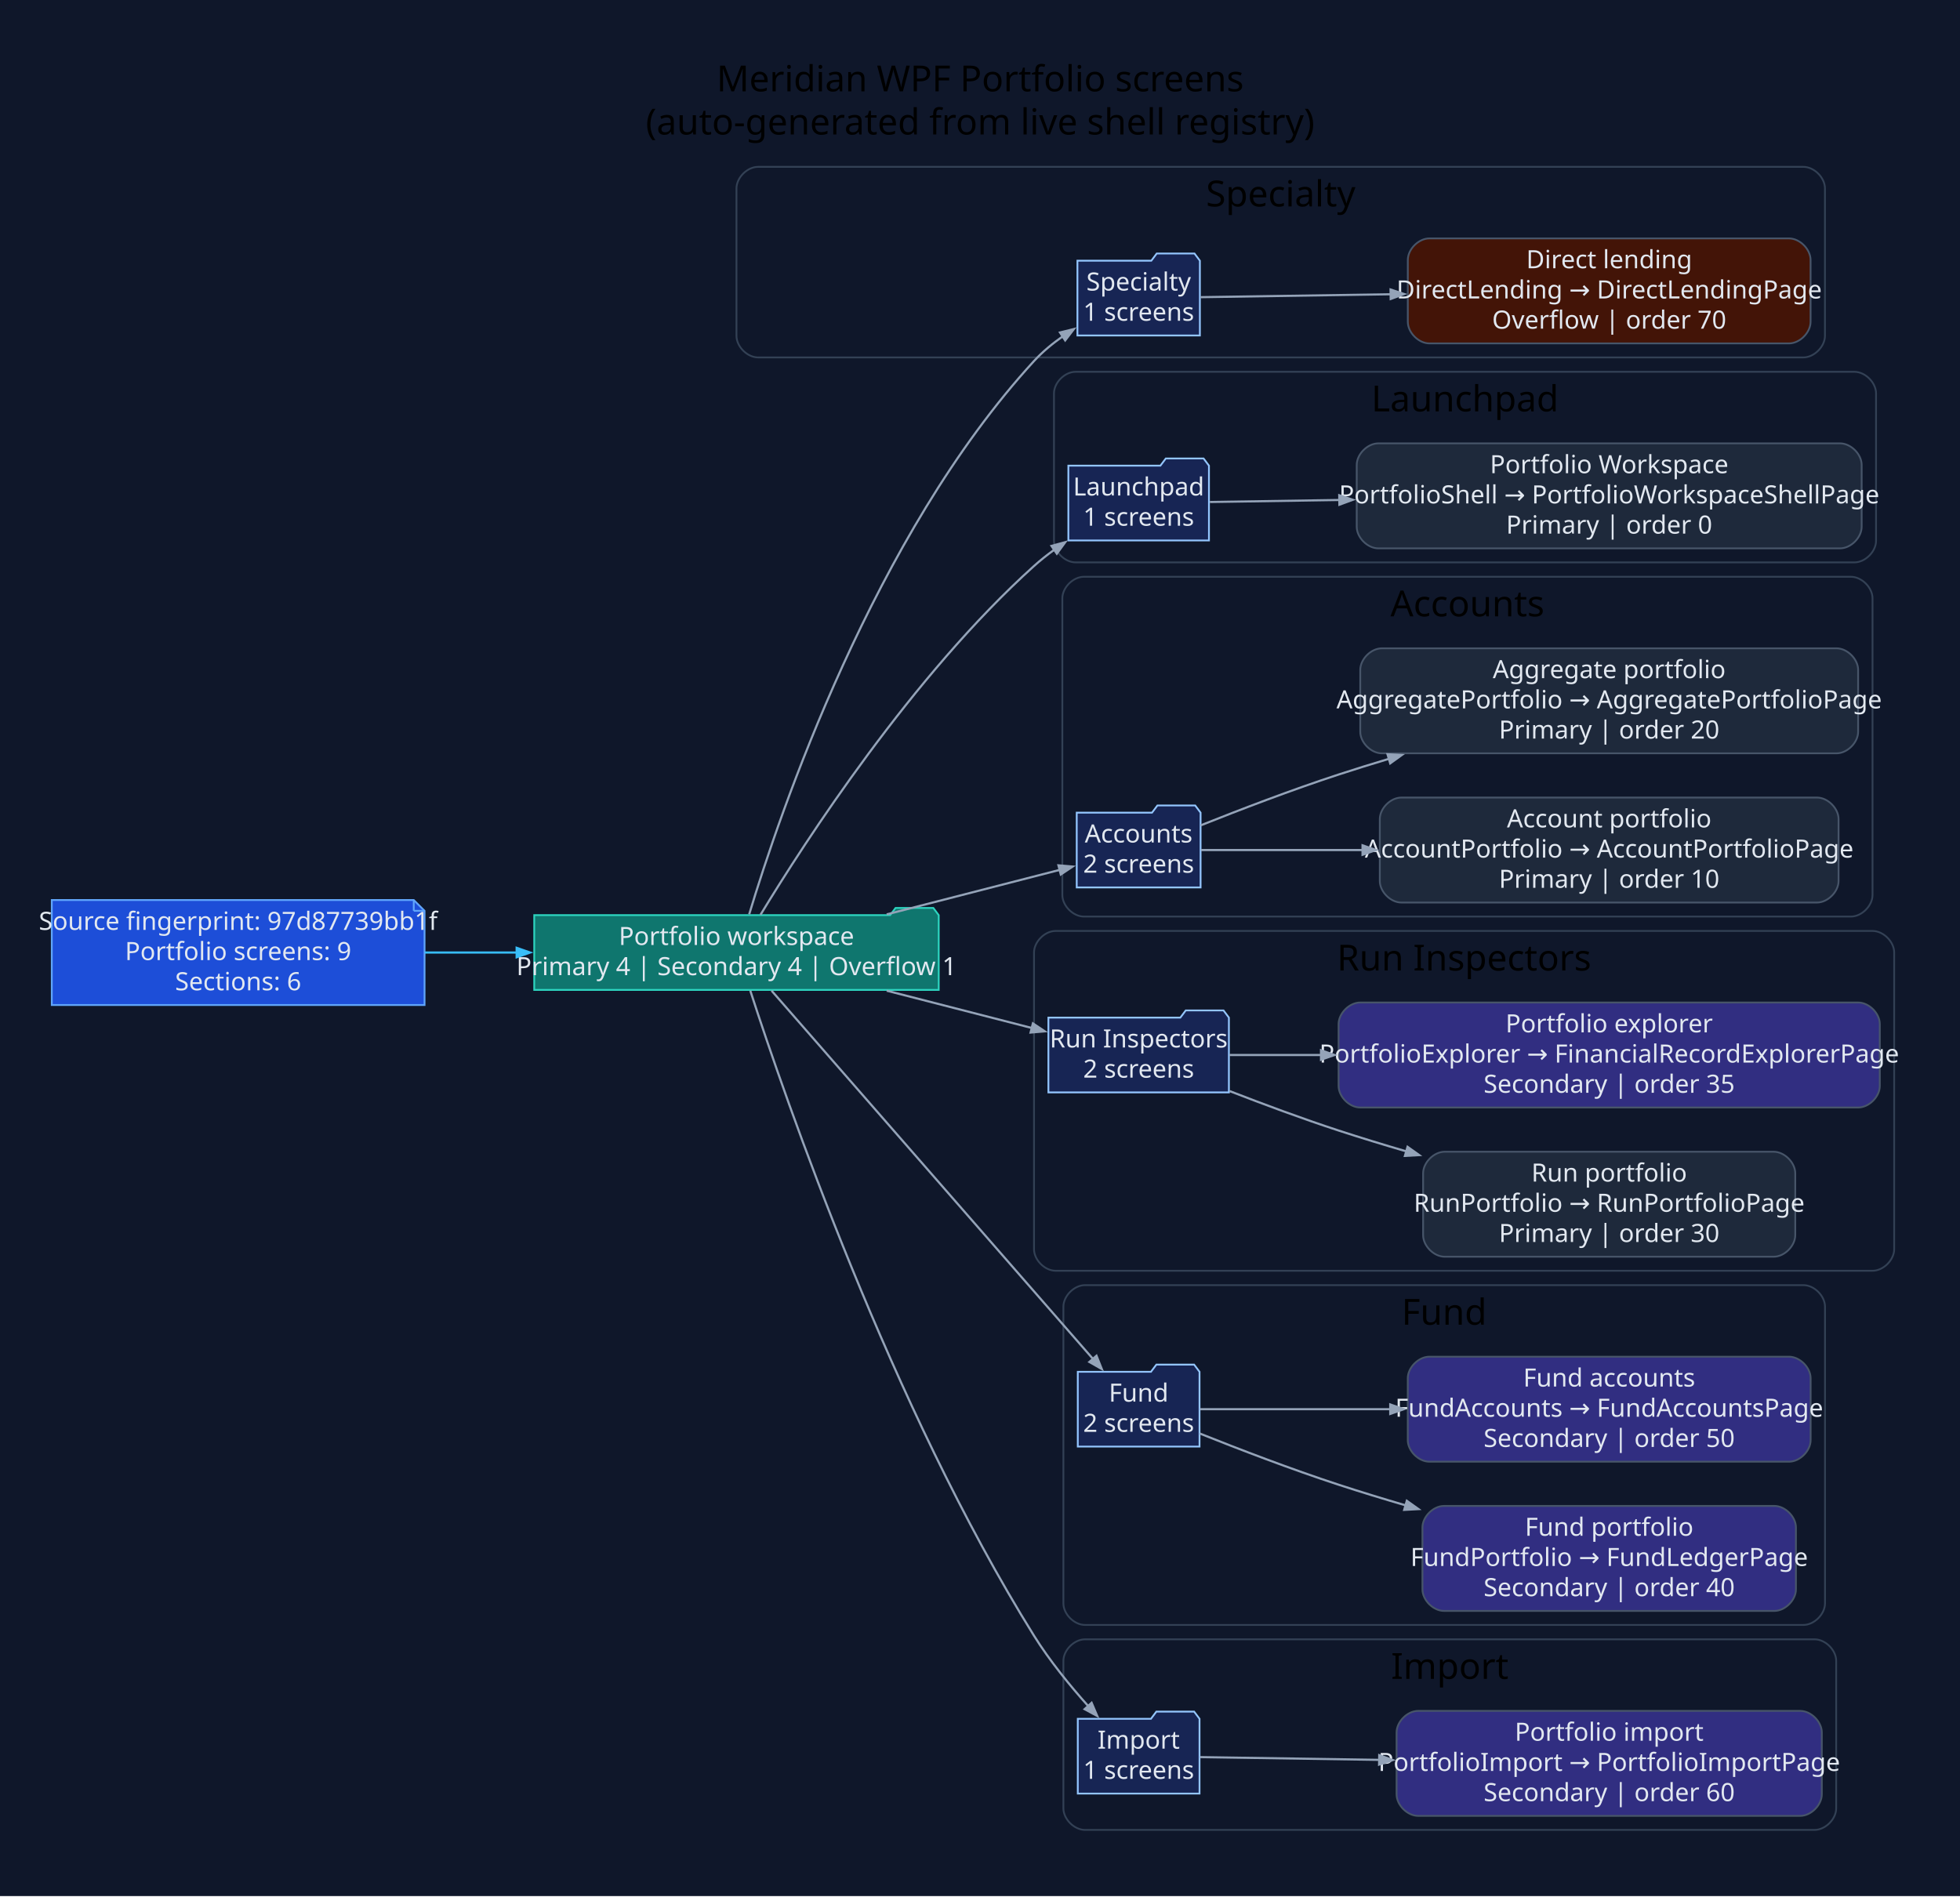
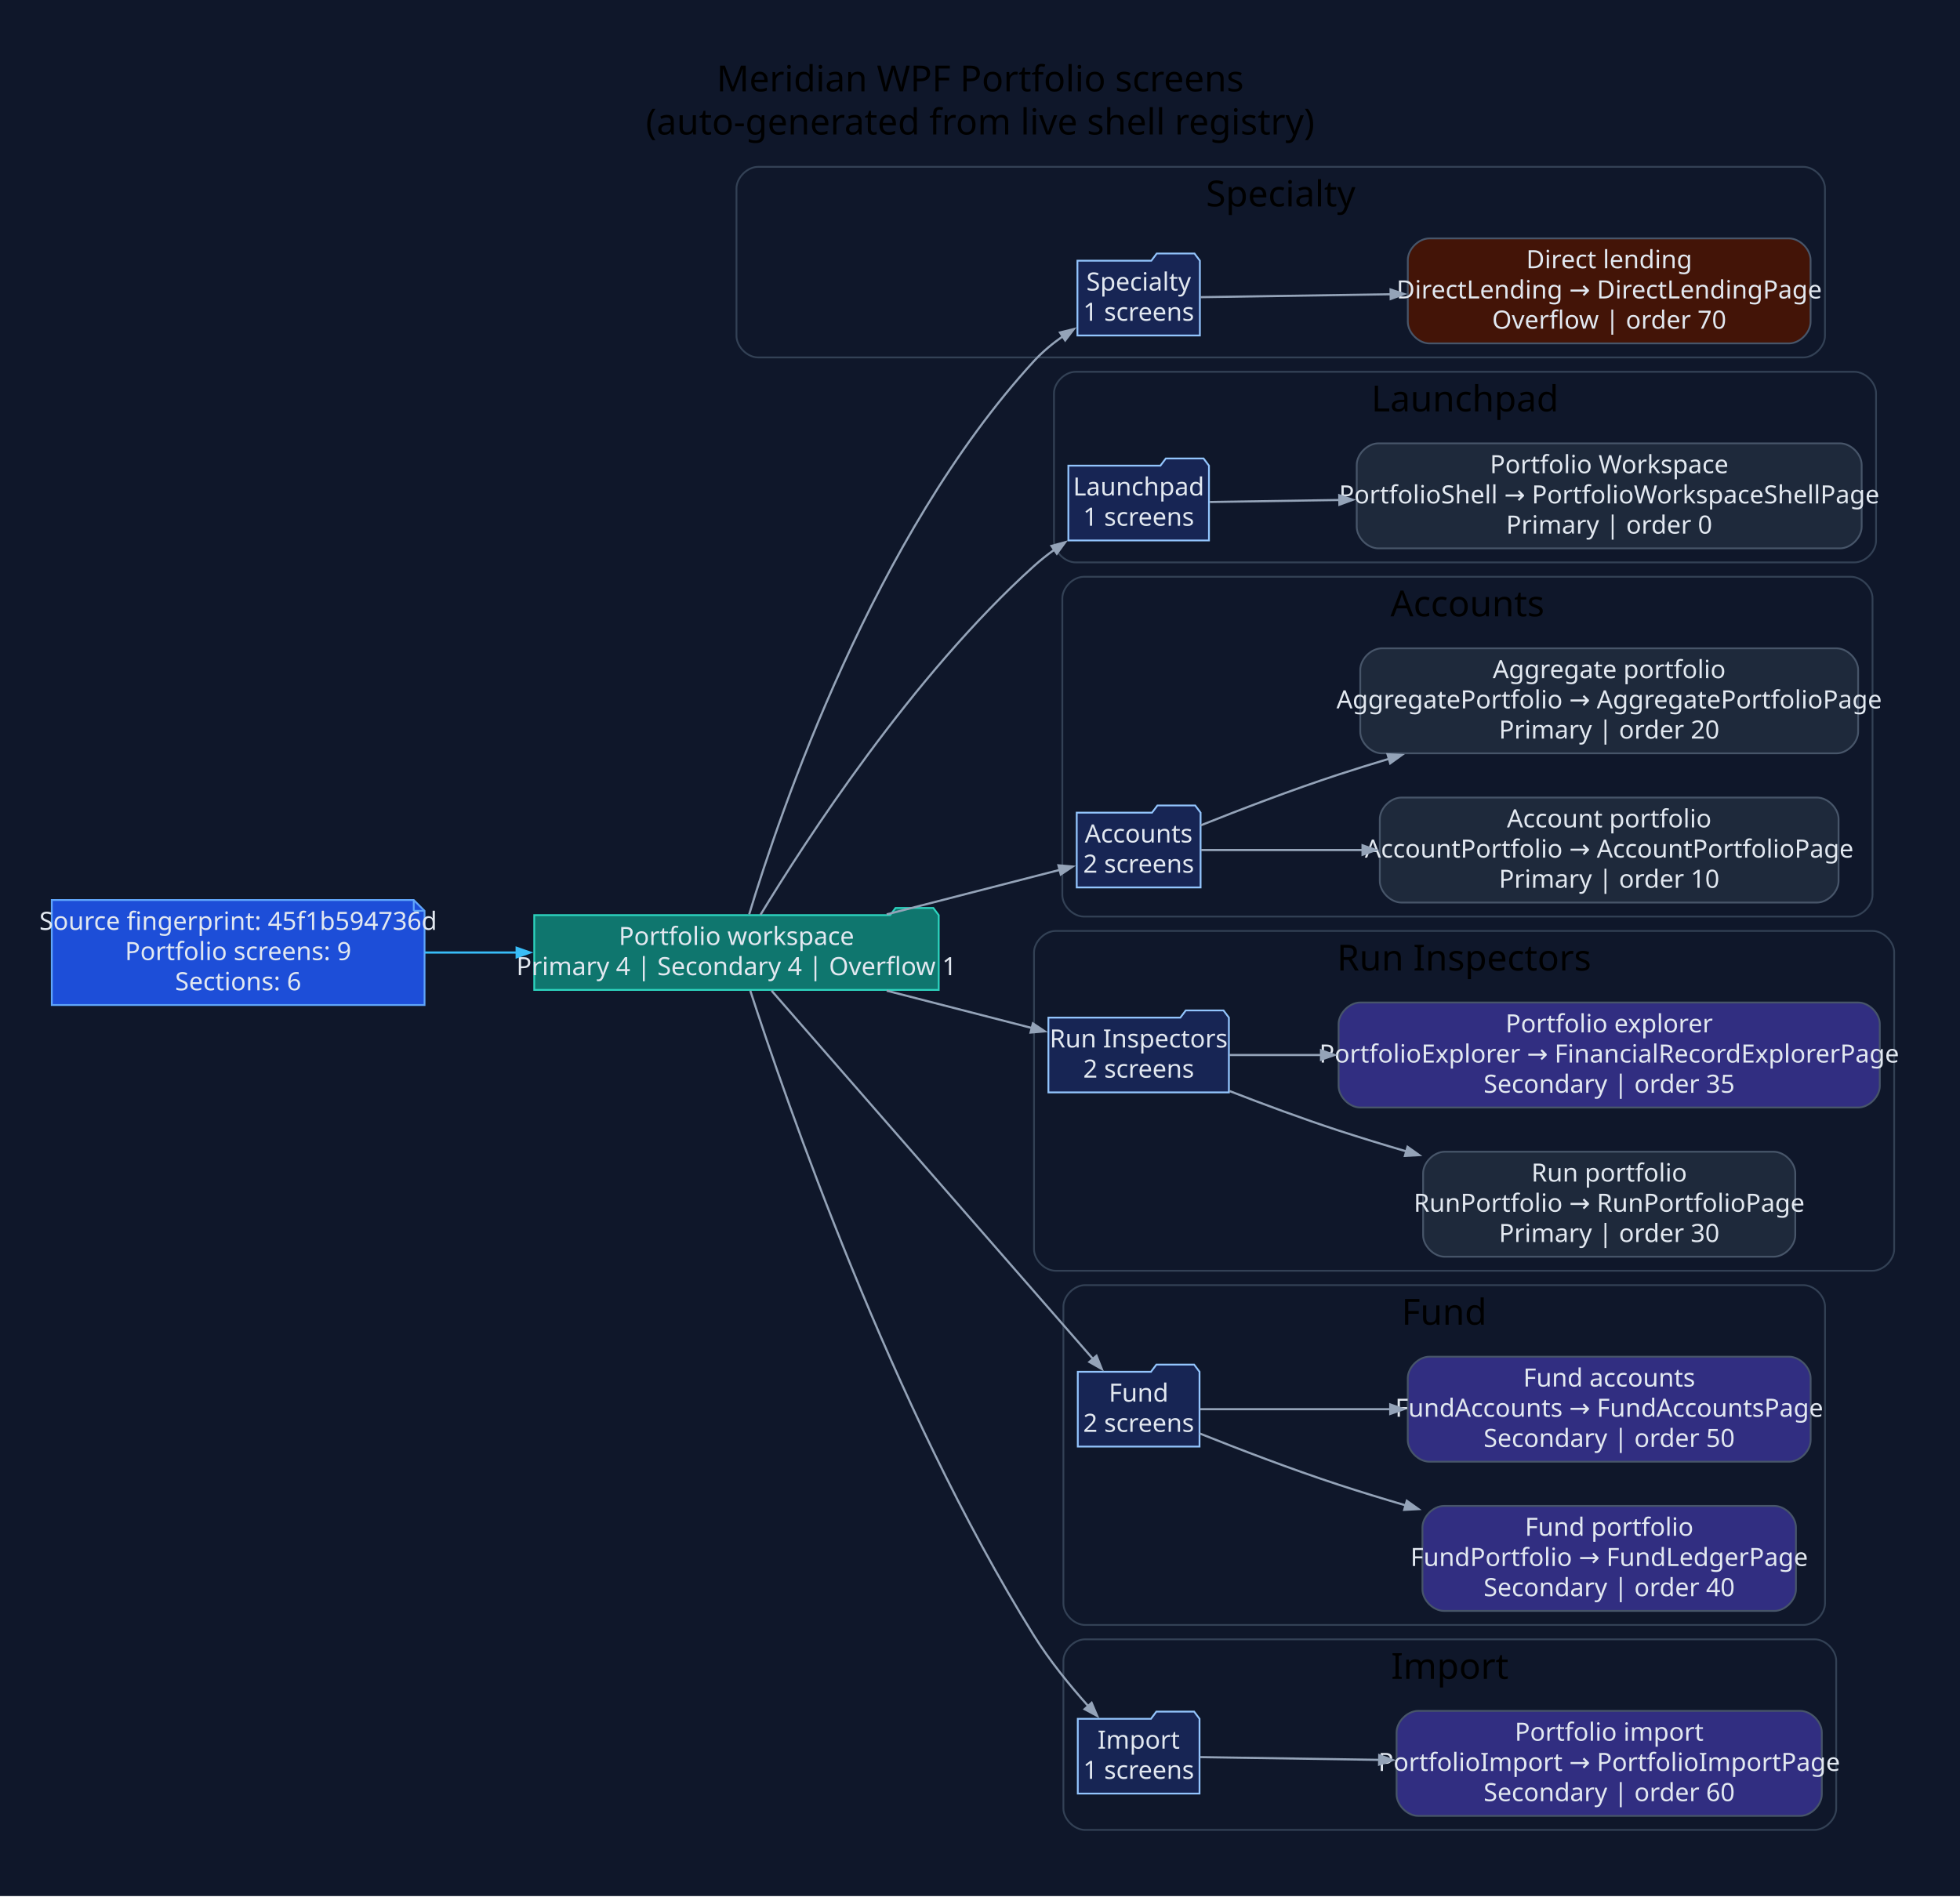
<svg xmlns="http://www.w3.org/2000/svg" width="1090pt" height="1055pt" viewBox="0.00 0.00 1090.00 1055.00">
  <g id="graph0" class="graph" transform="scale(1 1) rotate(0) translate(28.8 1025.8)">
    <polygon fill="#0f172a" stroke="none" points="-28.8,28.8 -28.8,-1025.8 1061.4,-1025.8 1061.4,28.8 -28.8,28.8" />
    <text xml:space="preserve" text-anchor="middle" x="516.3" y="-975" font-family="Segoe UI" font-size="20.00">Meridian WPF Portfolio screens</text>
    <text xml:space="preserve" text-anchor="middle" x="516.3" y="-951" font-family="Segoe UI" font-size="20.00">(auto-generated from live shell registry)</text>
    <g id="clust1" class="cluster">
      <path fill="#0f172a" stroke="#334155" d="M392.77,-827C392.77,-827 974.1,-827 974.1,-827 980.1,-827 986.1,-833 986.1,-839 986.1,-839 986.1,-921 986.1,-921 986.1,-927 980.1,-933 974.1,-933 974.1,-933 392.77,-933 392.77,-933 386.77,-933 380.77,-927 380.77,-921 380.77,-921 380.77,-839 380.77,-839 380.77,-833 386.77,-827 392.77,-827" />
      <text xml:space="preserve" text-anchor="middle" x="683.44" y="-911" font-family="Segoe UI" font-size="20.00">Specialty</text>
    </g>
    <g id="clust2" class="cluster">
      <path fill="#0f172a" stroke="#334155" d="M569.34,-713C569.34,-713 1002.51,-713 1002.51,-713 1008.51,-713 1014.51,-719 1014.51,-725 1014.51,-725 1014.51,-807 1014.51,-807 1014.51,-813 1008.51,-819 1002.51,-819 1002.51,-819 569.34,-819 569.34,-819 563.34,-819 557.34,-813 557.34,-807 557.34,-807 557.34,-725 557.34,-725 557.34,-719 563.34,-713 569.34,-713" />
      <text xml:space="preserve" text-anchor="middle" x="785.92" y="-797" font-family="Segoe UI" font-size="20.00">Launchpad</text>
    </g>
    <g id="clust3" class="cluster">
      <path fill="#0f172a" stroke="#334155" d="M573.99,-516C573.99,-516 1000.55,-516 1000.55,-516 1006.55,-516 1012.55,-522 1012.55,-528 1012.55,-528 1012.55,-693 1012.55,-693 1012.55,-699 1006.55,-705 1000.55,-705 1000.55,-705 573.99,-705 573.99,-705 567.99,-705 561.99,-699 561.99,-693 561.99,-693 561.99,-528 561.99,-528 561.99,-522 567.99,-516 573.99,-516" />
      <text xml:space="preserve" text-anchor="middle" x="787.27" y="-683" font-family="Segoe UI" font-size="20.00">Accounts</text>
    </g>
    <g id="clust4" class="cluster">
      <path fill="#0f172a" stroke="#334155" d="M558.24,-319C558.24,-319 1012.6,-319 1012.6,-319 1018.6,-319 1024.6,-325 1024.6,-331 1024.6,-331 1024.6,-496 1024.6,-496 1024.6,-502 1018.6,-508 1012.6,-508 1012.6,-508 558.24,-508 558.24,-508 552.24,-508 546.24,-502 546.24,-496 546.24,-496 546.24,-331 546.24,-331 546.24,-325 552.24,-319 558.24,-319" />
      <text xml:space="preserve" text-anchor="middle" x="785.42" y="-486" font-family="Segoe UI" font-size="20.00">Run Inspectors</text>
    </g>
    <g id="clust5" class="cluster">
      <path fill="#0f172a" stroke="#334155" d="M574.58,-122C574.58,-122 974.13,-122 974.13,-122 980.13,-122 986.13,-128 986.13,-134 986.13,-134 986.13,-299 986.13,-299 986.13,-305 980.13,-311 974.13,-311 974.13,-311 574.58,-311 574.58,-311 568.58,-311 562.58,-305 562.58,-299 562.58,-299 562.58,-134 562.58,-134 562.58,-128 568.58,-122 574.58,-122" />
      <text xml:space="preserve" text-anchor="middle" x="774.35" y="-289" font-family="Segoe UI" font-size="20.00">Fund</text>
    </g>
    <g id="clust6" class="cluster">
      <path fill="#0f172a" stroke="#334155" d="M574.58,-8C574.58,-8 980.35,-8 980.35,-8 986.35,-8 992.35,-14 992.35,-20 992.35,-20 992.35,-102 992.35,-102 992.35,-108 986.35,-114 980.35,-114 980.35,-114 574.58,-114 574.58,-114 568.58,-114 562.58,-108 562.58,-102 562.58,-102 562.58,-20 562.58,-20 562.58,-14 568.58,-8 574.58,-8" />
      <text xml:space="preserve" text-anchor="middle" x="777.47" y="-92" font-family="Segoe UI" font-size="20.00">Import</text>
    </g>
    <g id="node1" class="node">
      <polygon fill="#1d4ed8" stroke="#60a5fa" points="201.3,-525.2 0,-525.2 0,-466.8 207.3,-466.8 207.3,-519.2 201.3,-525.2" />
      <polyline fill="none" stroke="#60a5fa" points="201.3,-525.2 201.3,-519.2" />
      <polyline fill="none" stroke="#60a5fa" points="207.3,-519.2 201.3,-519.2" />
-       <text xml:space="preserve" text-anchor="middle" x="103.65" y="-508.6" font-family="Segoe UI" font-size="14.00" fill="#e2e8f0">Source fingerprint: 97d87739bb1f</text>
+       <text xml:space="preserve" text-anchor="middle" x="103.65" y="-508.6" font-family="Segoe UI" font-size="14.00" fill="#e2e8f0">Source fingerprint: 45f1b594736d</text>
      <text xml:space="preserve" text-anchor="middle" x="103.65" y="-491.8" font-family="Segoe UI" font-size="14.00" fill="#e2e8f0">Portfolio screens: 9</text>
      <text xml:space="preserve" text-anchor="middle" x="103.65" y="-475" font-family="Segoe UI" font-size="14.00" fill="#e2e8f0">Sections: 6</text>
    </g>
    <g id="node2" class="node">
      <polygon fill="#0f766e" stroke="#2dd4bf" points="493.24,-516.8 490.24,-520.8 469.24,-520.8 466.24,-516.8 268.3,-516.8 268.3,-475.2 493.24,-475.2 493.24,-516.8" />
      <text xml:space="preserve" text-anchor="middle" x="380.77" y="-500.2" font-family="Segoe UI" font-size="14.00" fill="#e2e8f0">Portfolio workspace</text>
      <text xml:space="preserve" text-anchor="middle" x="380.77" y="-483.4" font-family="Segoe UI" font-size="14.00" fill="#e2e8f0">Primary 4 | Secondary 4 | Overflow 1</text>
    </g>
    <g id="edge1" class="edge">
      <path fill="none" stroke="#38bdf8" stroke-width="1.2" d="M207.48,-496C224.25,-496 241.75,-496 258.9,-496" />
      <polygon fill="#38bdf8" stroke="#38bdf8" stroke-width="1.2" points="258.52,-498.63 266.02,-496 258.52,-493.38 258.52,-498.63" />
    </g>
    <g id="node3" class="node">
      <polygon fill="#172554" stroke="#93c5fd" points="638.48,-880.8 635.48,-884.8 614.48,-884.8 611.48,-880.8 570.38,-880.8 570.38,-839.2 638.48,-839.2 638.48,-880.8" />
      <text xml:space="preserve" text-anchor="middle" x="604.43" y="-864.2" font-family="Segoe UI" font-size="14.00" fill="#e2e8f0">Specialty</text>
      <text xml:space="preserve" text-anchor="middle" x="604.43" y="-847.4" font-family="Segoe UI" font-size="14.00" fill="#e2e8f0">1 screens</text>
    </g>
    <g id="edge2" class="edge">
      <path fill="none" stroke="#94a3b8" stroke-width="1.2" d="M387.84,-517.25C404.74,-573.36 457.08,-727.85 546.24,-825 550.95,-830.13 556.57,-834.77 562.43,-838.87" />
      <polygon fill="#94a3b8" stroke="#94a3b8" stroke-width="1.2" points="560.69,-840.87 568.41,-842.78 563.57,-836.47 560.69,-840.87" />
    </g>
    <g id="node5" class="node">
      <polygon fill="#172554" stroke="#93c5fd" points="643.53,-766.8 640.53,-770.8 619.53,-770.8 616.53,-766.8 565.34,-766.8 565.34,-725.2 643.53,-725.2 643.53,-766.8" />
      <text xml:space="preserve" text-anchor="middle" x="604.43" y="-750.2" font-family="Segoe UI" font-size="14.00" fill="#e2e8f0">Launchpad</text>
      <text xml:space="preserve" text-anchor="middle" x="604.43" y="-733.4" font-family="Segoe UI" font-size="14.00" fill="#e2e8f0">1 screens</text>
    </g>
    <g id="edge4" class="edge">
      <path fill="none" stroke="#94a3b8" stroke-width="1.2" d="M394.12,-516.98C418.99,-557.97 478.52,-649.96 546.24,-711 549.72,-714.13 553.52,-717.15 557.45,-720" />
      <polygon fill="#94a3b8" stroke="#94a3b8" stroke-width="1.2" points="555.96,-722.16 563.62,-724.25 558.93,-717.84 555.96,-722.16" />
    </g>
    <g id="node7" class="node">
      <polygon fill="#172554" stroke="#93c5fd" points="638.87,-573.8 635.87,-577.8 614.87,-577.8 611.87,-573.8 569.99,-573.8 569.99,-532.2 638.87,-532.2 638.87,-573.8" />
      <text xml:space="preserve" text-anchor="middle" x="604.43" y="-557.2" font-family="Segoe UI" font-size="14.00" fill="#e2e8f0">Accounts</text>
      <text xml:space="preserve" text-anchor="middle" x="604.43" y="-540.4" font-family="Segoe UI" font-size="14.00" fill="#e2e8f0">2 screens</text>
    </g>
    <g id="edge6" class="edge">
      <path fill="none" stroke="#94a3b8" stroke-width="1.2" d="M464.31,-517.22C497.04,-525.64 533.31,-534.97 560.6,-541.99" />
      <polygon fill="#94a3b8" stroke="#94a3b8" stroke-width="1.2" points="559.82,-544.5 567.74,-543.82 561.13,-539.41 559.82,-544.5" />
    </g>
    <g id="node10" class="node">
      <polygon fill="#172554" stroke="#93c5fd" points="654.62,-459.8 651.62,-463.8 630.62,-463.8 627.62,-459.8 554.24,-459.8 554.24,-418.2 654.62,-418.2 654.62,-459.8" />
      <text xml:space="preserve" text-anchor="middle" x="604.43" y="-443.2" font-family="Segoe UI" font-size="14.00" fill="#e2e8f0">Run Inspectors</text>
      <text xml:space="preserve" text-anchor="middle" x="604.43" y="-426.4" font-family="Segoe UI" font-size="14.00" fill="#e2e8f0">2 screens</text>
    </g>
    <g id="edge9" class="edge">
      <path fill="none" stroke="#94a3b8" stroke-width="1.2" d="M464.31,-474.78C491.17,-467.87 520.4,-460.35 545.11,-454" />
      <polygon fill="#94a3b8" stroke="#94a3b8" stroke-width="1.2" points="545.62,-456.58 552.23,-452.17 544.32,-451.49 545.62,-456.58" />
    </g>
    <g id="node13" class="node">
      <polygon fill="#172554" stroke="#93c5fd" points="638.28,-262.8 635.28,-266.8 614.28,-266.8 611.28,-262.8 570.58,-262.8 570.58,-221.2 638.28,-221.2 638.28,-262.8" />
      <text xml:space="preserve" text-anchor="middle" x="604.43" y="-246.2" font-family="Segoe UI" font-size="14.00" fill="#e2e8f0">Fund</text>
      <text xml:space="preserve" text-anchor="middle" x="604.43" y="-229.4" font-family="Segoe UI" font-size="14.00" fill="#e2e8f0">2 screens</text>
    </g>
    <g id="edge12" class="edge">
      <path fill="none" stroke="#94a3b8" stroke-width="1.2" d="M400.29,-474.78C440.24,-429 534.51,-320.98 579.16,-269.81" />
      <polygon fill="#94a3b8" stroke="#94a3b8" stroke-width="1.2" points="580.98,-271.73 583.93,-264.35 577.02,-268.27 580.98,-271.73" />
    </g>
    <g id="node16" class="node">
      <polygon fill="#172554" stroke="#93c5fd" points="638.28,-69.8 635.28,-73.8 614.28,-73.8 611.28,-69.8 570.58,-69.8 570.58,-28.2 638.28,-28.2 638.28,-69.8" />
      <text xml:space="preserve" text-anchor="middle" x="604.43" y="-53.2" font-family="Segoe UI" font-size="14.00" fill="#e2e8f0">Import</text>
      <text xml:space="preserve" text-anchor="middle" x="604.43" y="-36.4" font-family="Segoe UI" font-size="14.00" fill="#e2e8f0">1 screens</text>
    </g>
    <g id="edge15" class="edge">
      <path fill="none" stroke="#94a3b8" stroke-width="1.2" d="M388.47,-474.74C407.72,-415.27 466.94,-243.19 546.24,-116 554.82,-102.24 566.1,-88.39 576.37,-76.88" />
      <polygon fill="#94a3b8" stroke="#94a3b8" stroke-width="1.2" points="578.27,-78.7 581.38,-71.38 574.39,-75.16 578.27,-78.7" />
    </g>
    <g id="node4" class="node">
      <path fill="#431407" stroke="#475569" d="M966.1,-893.2C966.1,-893.2 766.12,-893.2 766.12,-893.2 760.12,-893.2 754.12,-887.2 754.12,-881.2 754.12,-881.2 754.12,-846.8 754.12,-846.8 754.12,-840.8 760.12,-834.8 766.12,-834.8 766.12,-834.8 966.1,-834.8 966.1,-834.8 972.1,-834.8 978.1,-840.8 978.1,-846.8 978.1,-846.8 978.1,-881.2 978.1,-881.2 978.1,-887.2 972.1,-893.2 966.1,-893.2" />
      <text xml:space="preserve" text-anchor="middle" x="866.11" y="-876.6" font-family="Segoe UI" font-size="14.00" fill="#e2e8f0">Direct lending</text>
      <text xml:space="preserve" text-anchor="middle" x="866.11" y="-859.8" font-family="Segoe UI" font-size="14.00" fill="#e2e8f0">DirectLending → DirectLendingPage</text>
      <text xml:space="preserve" text-anchor="middle" x="866.11" y="-843" font-family="Segoe UI" font-size="14.00" fill="#e2e8f0">Overflow | order 70</text>
    </g>
    <g id="edge3" class="edge">
      <path fill="none" stroke="#94a3b8" stroke-width="1.2" d="M638.85,-860.51C665.92,-860.93 705.81,-861.55 744.59,-862.14" />
      <polygon fill="#94a3b8" stroke="#94a3b8" stroke-width="1.2" points="744.53,-864.77 752.07,-862.26 744.61,-859.52 744.53,-864.77" />
    </g>
    <g id="node6" class="node">
      <path fill="#1e293b" stroke="#475569" d="M994.51,-779.2C994.51,-779.2 737.71,-779.2 737.71,-779.2 731.71,-779.2 725.71,-773.2 725.71,-767.2 725.71,-767.2 725.71,-732.8 725.71,-732.8 725.71,-726.8 731.71,-720.8 737.71,-720.8 737.71,-720.8 994.51,-720.8 994.51,-720.8 1000.51,-720.8 1006.51,-726.8 1006.51,-732.8 1006.51,-732.8 1006.51,-767.2 1006.51,-767.2 1006.51,-773.2 1000.51,-779.2 994.51,-779.2" />
      <text xml:space="preserve" text-anchor="middle" x="866.11" y="-762.6" font-family="Segoe UI" font-size="14.00" fill="#e2e8f0">Portfolio Workspace</text>
      <text xml:space="preserve" text-anchor="middle" x="866.11" y="-745.8" font-family="Segoe UI" font-size="14.00" fill="#e2e8f0">PortfolioShell → PortfolioWorkspaceShellPage</text>
      <text xml:space="preserve" text-anchor="middle" x="866.11" y="-729" font-family="Segoe UI" font-size="14.00" fill="#e2e8f0">Primary | order 0</text>
    </g>
    <g id="edge5" class="edge">
      <path fill="none" stroke="#94a3b8" stroke-width="1.2" d="M644.03,-746.59C663.89,-746.9 689.52,-747.3 716.25,-747.71" />
      <polygon fill="#94a3b8" stroke="#94a3b8" stroke-width="1.2" points="715.99,-750.33 723.53,-747.82 716.07,-745.08 715.99,-750.33" />
    </g>
    <g id="node8" class="node">
      <path fill="#1e293b" stroke="#475569" d="M981.67,-582.2C981.67,-582.2 750.54,-582.2 750.54,-582.2 744.54,-582.2 738.54,-576.2 738.54,-570.2 738.54,-570.2 738.54,-535.8 738.54,-535.8 738.54,-529.8 744.54,-523.8 750.54,-523.8 750.54,-523.8 981.67,-523.8 981.67,-523.8 987.67,-523.8 993.67,-529.8 993.67,-535.8 993.67,-535.8 993.67,-570.2 993.67,-570.2 993.67,-576.2 987.67,-582.2 981.67,-582.2" />
      <text xml:space="preserve" text-anchor="middle" x="866.11" y="-565.6" font-family="Segoe UI" font-size="14.00" fill="#e2e8f0">Account portfolio</text>
      <text xml:space="preserve" text-anchor="middle" x="866.11" y="-548.8" font-family="Segoe UI" font-size="14.00" fill="#e2e8f0">AccountPortfolio → AccountPortfolioPage</text>
      <text xml:space="preserve" text-anchor="middle" x="866.11" y="-532" font-family="Segoe UI" font-size="14.00" fill="#e2e8f0">Primary | order 10</text>
    </g>
    <g id="edge7" class="edge">
      <path fill="none" stroke="#94a3b8" stroke-width="1.2" d="M639.11,-553C662.61,-553 695.66,-553 729.25,-553" />
      <polygon fill="#94a3b8" stroke="#94a3b8" stroke-width="1.2" points="728.94,-555.63 736.44,-553 728.94,-550.38 728.94,-555.63" />
    </g>
    <g id="node9" class="node">
      <path fill="#1e293b" stroke="#475569" d="M992.55,-665.2C992.55,-665.2 739.67,-665.2 739.67,-665.2 733.67,-665.2 727.67,-659.2 727.67,-653.2 727.67,-653.2 727.67,-618.8 727.67,-618.8 727.67,-612.8 733.67,-606.8 739.67,-606.8 739.67,-606.8 992.55,-606.8 992.55,-606.8 998.55,-606.8 1004.55,-612.8 1004.55,-618.8 1004.55,-618.8 1004.55,-653.2 1004.55,-653.2 1004.55,-659.2 998.55,-665.2 992.55,-665.2" />
      <text xml:space="preserve" text-anchor="middle" x="866.11" y="-648.6" font-family="Segoe UI" font-size="14.00" fill="#e2e8f0">Aggregate portfolio</text>
      <text xml:space="preserve" text-anchor="middle" x="866.11" y="-631.8" font-family="Segoe UI" font-size="14.00" fill="#e2e8f0">AggregatePortfolio → AggregatePortfolioPage</text>
      <text xml:space="preserve" text-anchor="middle" x="866.11" y="-615" font-family="Segoe UI" font-size="14.00" fill="#e2e8f0">Primary | order 20</text>
    </g>
    <g id="edge8" class="edge">
      <path fill="none" stroke="#94a3b8" stroke-width="1.2" d="M638.89,-566.72C660.58,-575.37 689.54,-586.48 715.62,-595 724.73,-597.98 734.19,-600.92 743.74,-603.78" />
      <polygon fill="#94a3b8" stroke="#94a3b8" stroke-width="1.2" points="742.84,-606.25 750.78,-605.86 744.33,-601.22 742.84,-606.25" />
    </g>
    <g id="node11" class="node">
      <path fill="#1e293b" stroke="#475569" d="M957.58,-385.2C957.58,-385.2 774.63,-385.2 774.63,-385.2 768.63,-385.2 762.63,-379.2 762.63,-373.2 762.63,-373.2 762.63,-338.8 762.63,-338.8 762.63,-332.8 768.63,-326.8 774.63,-326.8 774.63,-326.8 957.58,-326.8 957.58,-326.8 963.58,-326.8 969.58,-332.8 969.58,-338.8 969.58,-338.8 969.58,-373.2 969.58,-373.2 969.58,-379.2 963.58,-385.2 957.58,-385.2" />
      <text xml:space="preserve" text-anchor="middle" x="866.11" y="-368.6" font-family="Segoe UI" font-size="14.00" fill="#e2e8f0">Run portfolio</text>
      <text xml:space="preserve" text-anchor="middle" x="866.11" y="-351.8" font-family="Segoe UI" font-size="14.00" fill="#e2e8f0">RunPortfolio → RunPortfolioPage</text>
      <text xml:space="preserve" text-anchor="middle" x="866.11" y="-335" font-family="Segoe UI" font-size="14.00" fill="#e2e8f0">Primary | order 30</text>
    </g>
    <g id="edge10" class="edge">
      <path fill="none" stroke="#94a3b8" stroke-width="1.2" d="M654.98,-418.95C673.83,-411.63 695.58,-403.55 715.62,-397 727.78,-393.03 740.58,-389.11 753.35,-385.38" />
      <polygon fill="#94a3b8" stroke="#94a3b8" stroke-width="1.2" points="753.97,-387.93 760.45,-383.33 752.51,-382.89 753.97,-387.93" />
    </g>
    <g id="node12" class="node">
      <path fill="#312e81" stroke="#475569" d="M1004.6,-468.2C1004.6,-468.2 727.62,-468.2 727.62,-468.2 721.62,-468.2 715.62,-462.2 715.62,-456.2 715.62,-456.2 715.62,-421.8 715.62,-421.8 715.62,-415.8 721.62,-409.8 727.62,-409.8 727.62,-409.8 1004.6,-409.8 1004.6,-409.8 1010.6,-409.8 1016.6,-415.8 1016.6,-421.8 1016.6,-421.8 1016.6,-456.2 1016.6,-456.2 1016.6,-462.2 1010.6,-468.2 1004.6,-468.2" />
      <text xml:space="preserve" text-anchor="middle" x="866.11" y="-451.6" font-family="Segoe UI" font-size="14.00" fill="#e2e8f0">Portfolio explorer</text>
      <text xml:space="preserve" text-anchor="middle" x="866.11" y="-434.8" font-family="Segoe UI" font-size="14.00" fill="#e2e8f0">PortfolioExplorer → FinancialRecordExplorerPage</text>
      <text xml:space="preserve" text-anchor="middle" x="866.11" y="-418" font-family="Segoe UI" font-size="14.00" fill="#e2e8f0">Secondary | order 35</text>
    </g>
    <g id="edge11" class="edge">
      <path fill="none" stroke="#94a3b8" stroke-width="1.2" d="M654.89,-439C670.06,-439 687.65,-439 706.07,-439" />
      <polygon fill="#94a3b8" stroke="#94a3b8" stroke-width="1.2" points="705.85,-441.63 713.35,-439 705.85,-436.38 705.85,-441.63" />
    </g>
    <g id="node14" class="node">
      <path fill="#312e81" stroke="#475569" d="M957.96,-188.2C957.96,-188.2 774.25,-188.2 774.25,-188.2 768.25,-188.2 762.25,-182.2 762.25,-176.2 762.25,-176.2 762.25,-141.8 762.25,-141.8 762.25,-135.8 768.25,-129.8 774.25,-129.8 774.25,-129.8 957.96,-129.8 957.96,-129.8 963.96,-129.8 969.96,-135.8 969.96,-141.8 969.96,-141.8 969.96,-176.2 969.96,-176.2 969.96,-182.2 963.96,-188.2 957.96,-188.2" />
      <text xml:space="preserve" text-anchor="middle" x="866.11" y="-171.6" font-family="Segoe UI" font-size="14.00" fill="#e2e8f0">Fund portfolio</text>
      <text xml:space="preserve" text-anchor="middle" x="866.11" y="-154.8" font-family="Segoe UI" font-size="14.00" fill="#e2e8f0">FundPortfolio → FundLedgerPage</text>
      <text xml:space="preserve" text-anchor="middle" x="866.11" y="-138" font-family="Segoe UI" font-size="14.00" fill="#e2e8f0">Secondary | order 40</text>
    </g>
    <g id="edge13" class="edge">
      <path fill="none" stroke="#94a3b8" stroke-width="1.2" d="M638.4,-228.48C660.14,-219.8 689.35,-208.59 715.62,-200 727.67,-196.06 740.36,-192.18 753.03,-188.47" />
      <polygon fill="#94a3b8" stroke="#94a3b8" stroke-width="1.2" points="753.57,-191.05 760.04,-186.44 752.11,-186.01 753.57,-191.05" />
    </g>
    <g id="node15" class="node">
      <path fill="#312e81" stroke="#475569" d="M966.13,-271.2C966.13,-271.2 766.09,-271.2 766.09,-271.2 760.09,-271.2 754.09,-265.2 754.09,-259.2 754.09,-259.2 754.09,-224.8 754.09,-224.8 754.09,-218.8 760.09,-212.8 766.09,-212.8 766.09,-212.8 966.13,-212.8 966.13,-212.8 972.13,-212.8 978.13,-218.8 978.13,-224.8 978.13,-224.8 978.13,-259.2 978.13,-259.2 978.13,-265.2 972.13,-271.2 966.13,-271.2" />
      <text xml:space="preserve" text-anchor="middle" x="866.11" y="-254.6" font-family="Segoe UI" font-size="14.00" fill="#e2e8f0">Fund accounts</text>
      <text xml:space="preserve" text-anchor="middle" x="866.11" y="-237.8" font-family="Segoe UI" font-size="14.00" fill="#e2e8f0">FundAccounts → FundAccountsPage</text>
      <text xml:space="preserve" text-anchor="middle" x="866.11" y="-221" font-family="Segoe UI" font-size="14.00" fill="#e2e8f0">Secondary | order 50</text>
    </g>
    <g id="edge14" class="edge">
      <path fill="none" stroke="#94a3b8" stroke-width="1.2" d="M638.58,-242C665.61,-242 705.53,-242 744.36,-242" />
      <polygon fill="#94a3b8" stroke="#94a3b8" stroke-width="1.2" points="744.35,-244.63 751.85,-242 744.35,-239.38 744.35,-244.63" />
    </g>
    <g id="node17" class="node">
      <path fill="#312e81" stroke="#475569" d="M972.35,-74.2C972.35,-74.2 759.87,-74.2 759.87,-74.2 753.87,-74.2 747.87,-68.2 747.87,-62.2 747.87,-62.2 747.87,-27.8 747.87,-27.8 747.87,-21.8 753.87,-15.8 759.87,-15.8 759.87,-15.8 972.35,-15.8 972.35,-15.8 978.35,-15.8 984.35,-21.8 984.35,-27.8 984.35,-27.8 984.35,-62.2 984.35,-62.2 984.35,-68.2 978.35,-74.2 972.35,-74.2" />
      <text xml:space="preserve" text-anchor="middle" x="866.11" y="-57.6" font-family="Segoe UI" font-size="14.00" fill="#e2e8f0">Portfolio import</text>
      <text xml:space="preserve" text-anchor="middle" x="866.11" y="-40.8" font-family="Segoe UI" font-size="14.00" fill="#e2e8f0">PortfolioImport → PortfolioImportPage</text>
      <text xml:space="preserve" text-anchor="middle" x="866.11" y="-24" font-family="Segoe UI" font-size="14.00" fill="#e2e8f0">Secondary | order 60</text>
    </g>
    <g id="edge16" class="edge">
      <path fill="none" stroke="#94a3b8" stroke-width="1.2" d="M638.58,-48.49C664.28,-48.09 701.63,-47.52 738.62,-46.95" />
      <polygon fill="#94a3b8" stroke="#94a3b8" stroke-width="1.2" points="738.23,-49.58 745.69,-46.84 738.15,-44.33 738.23,-49.58" />
    </g>
  </g>
</svg>
